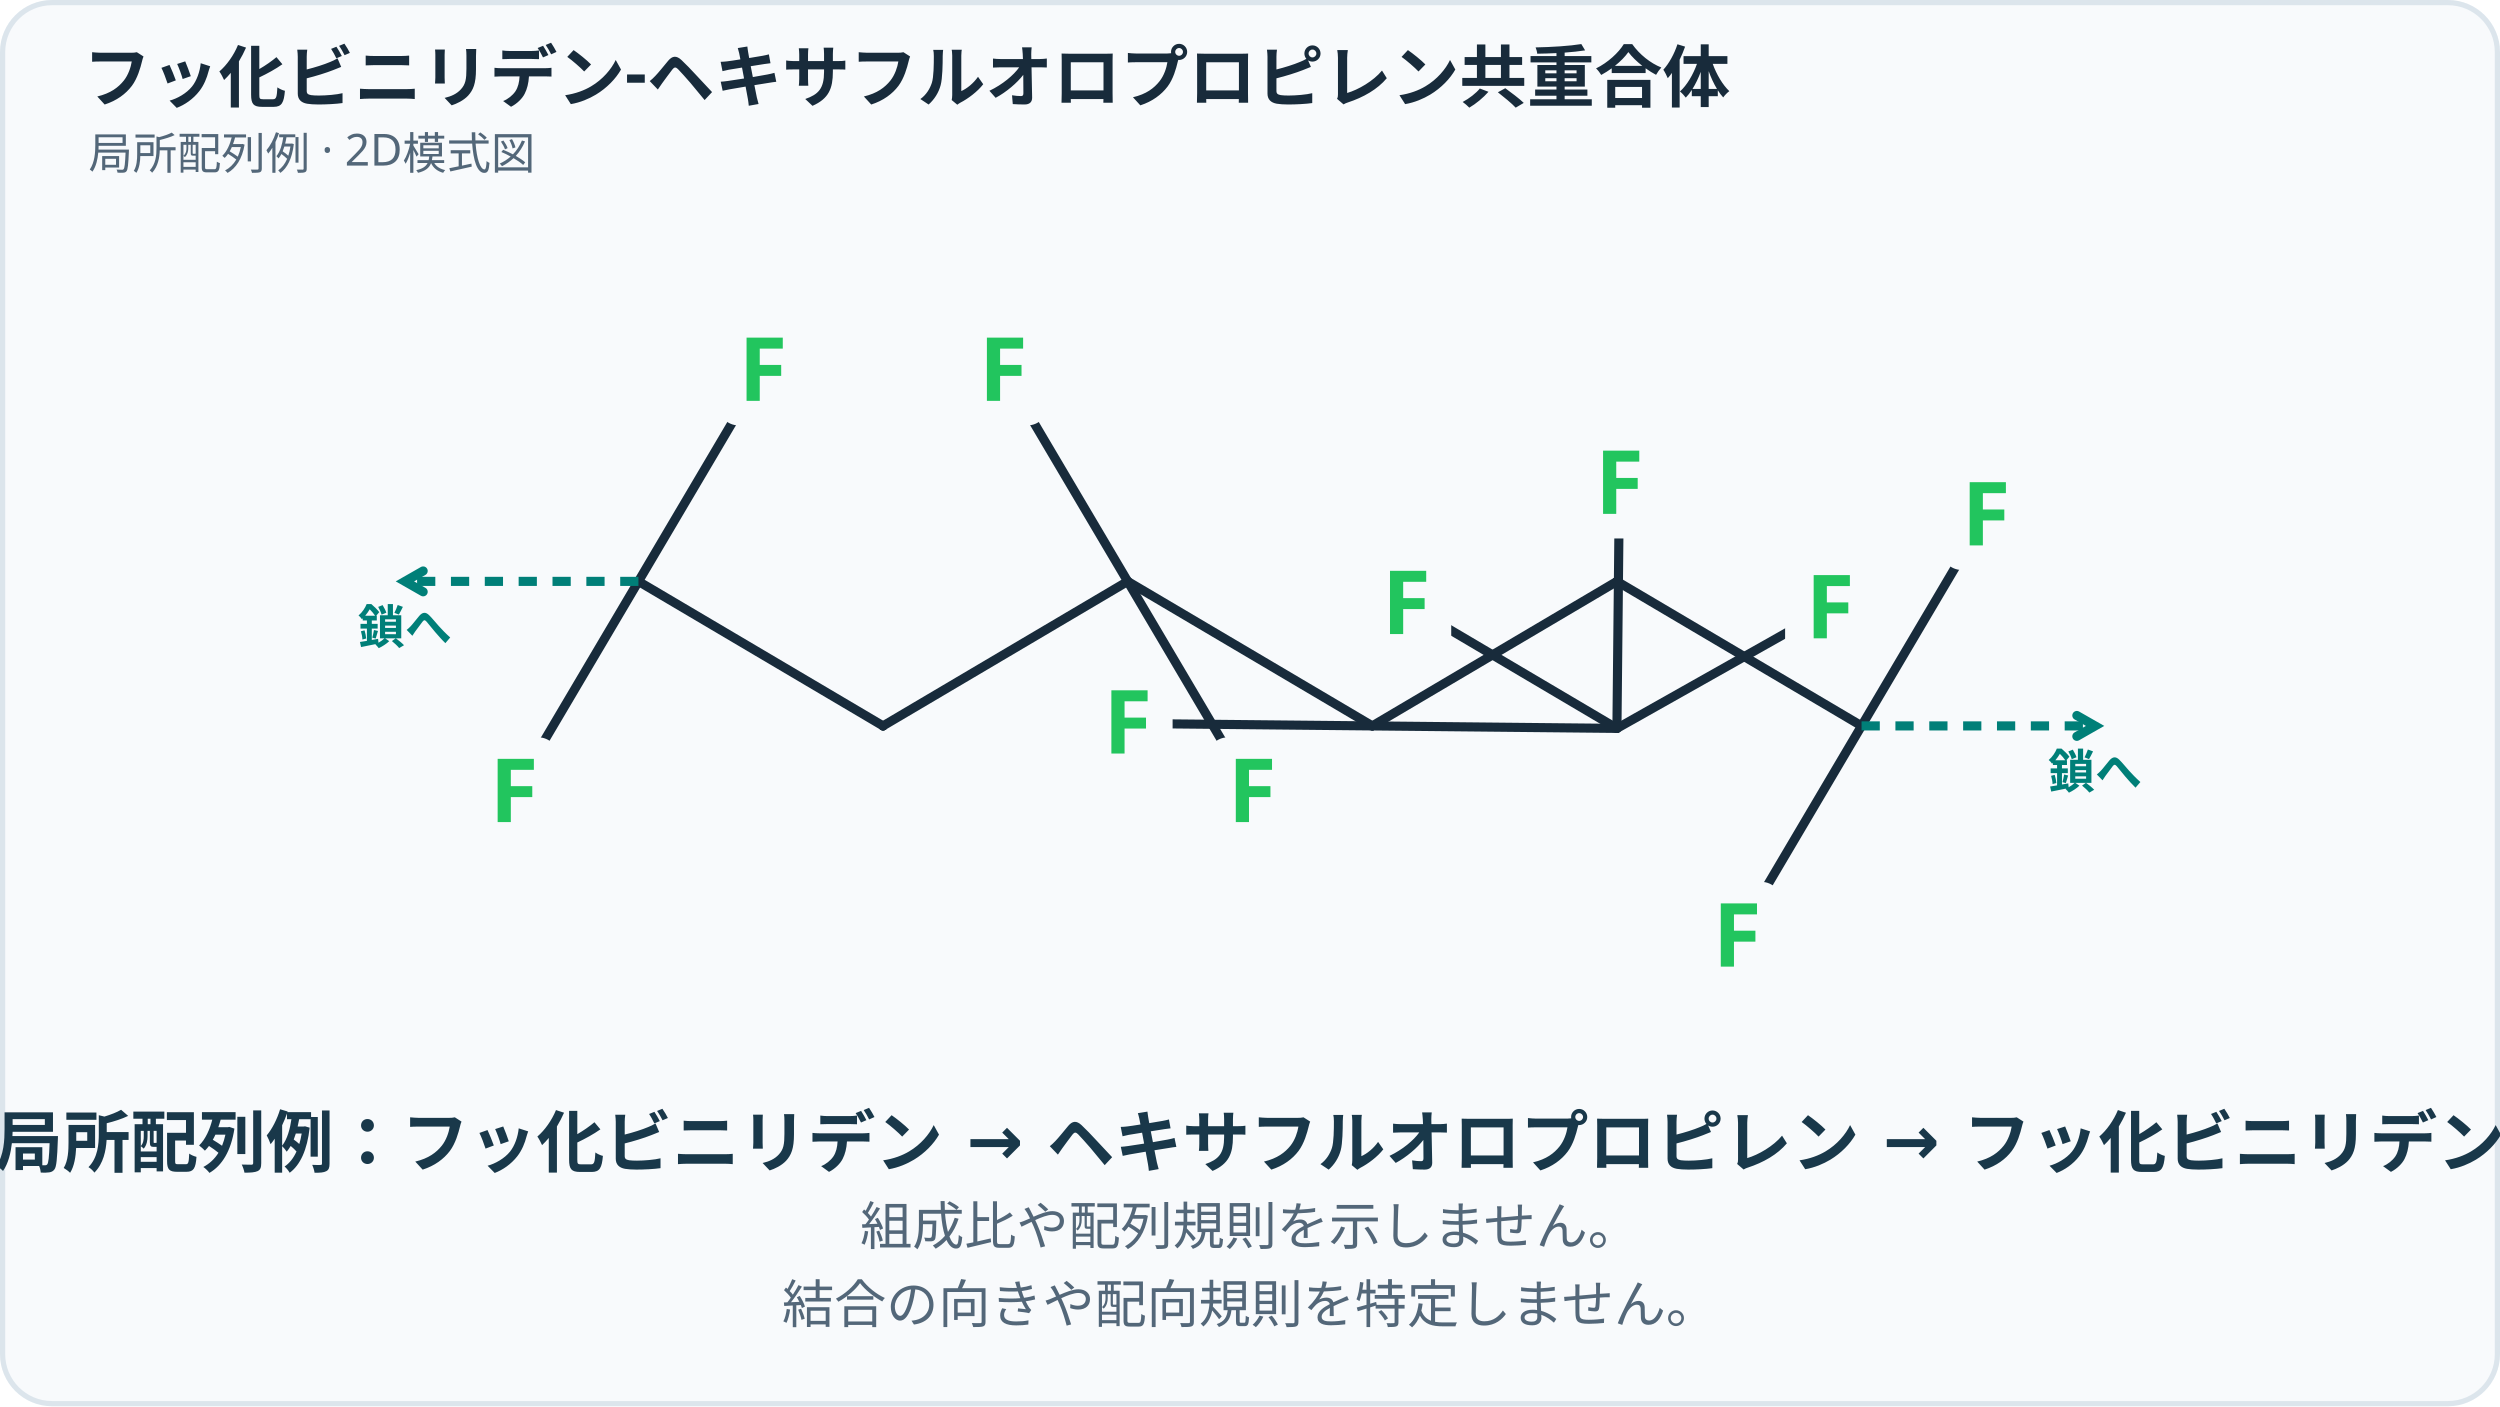
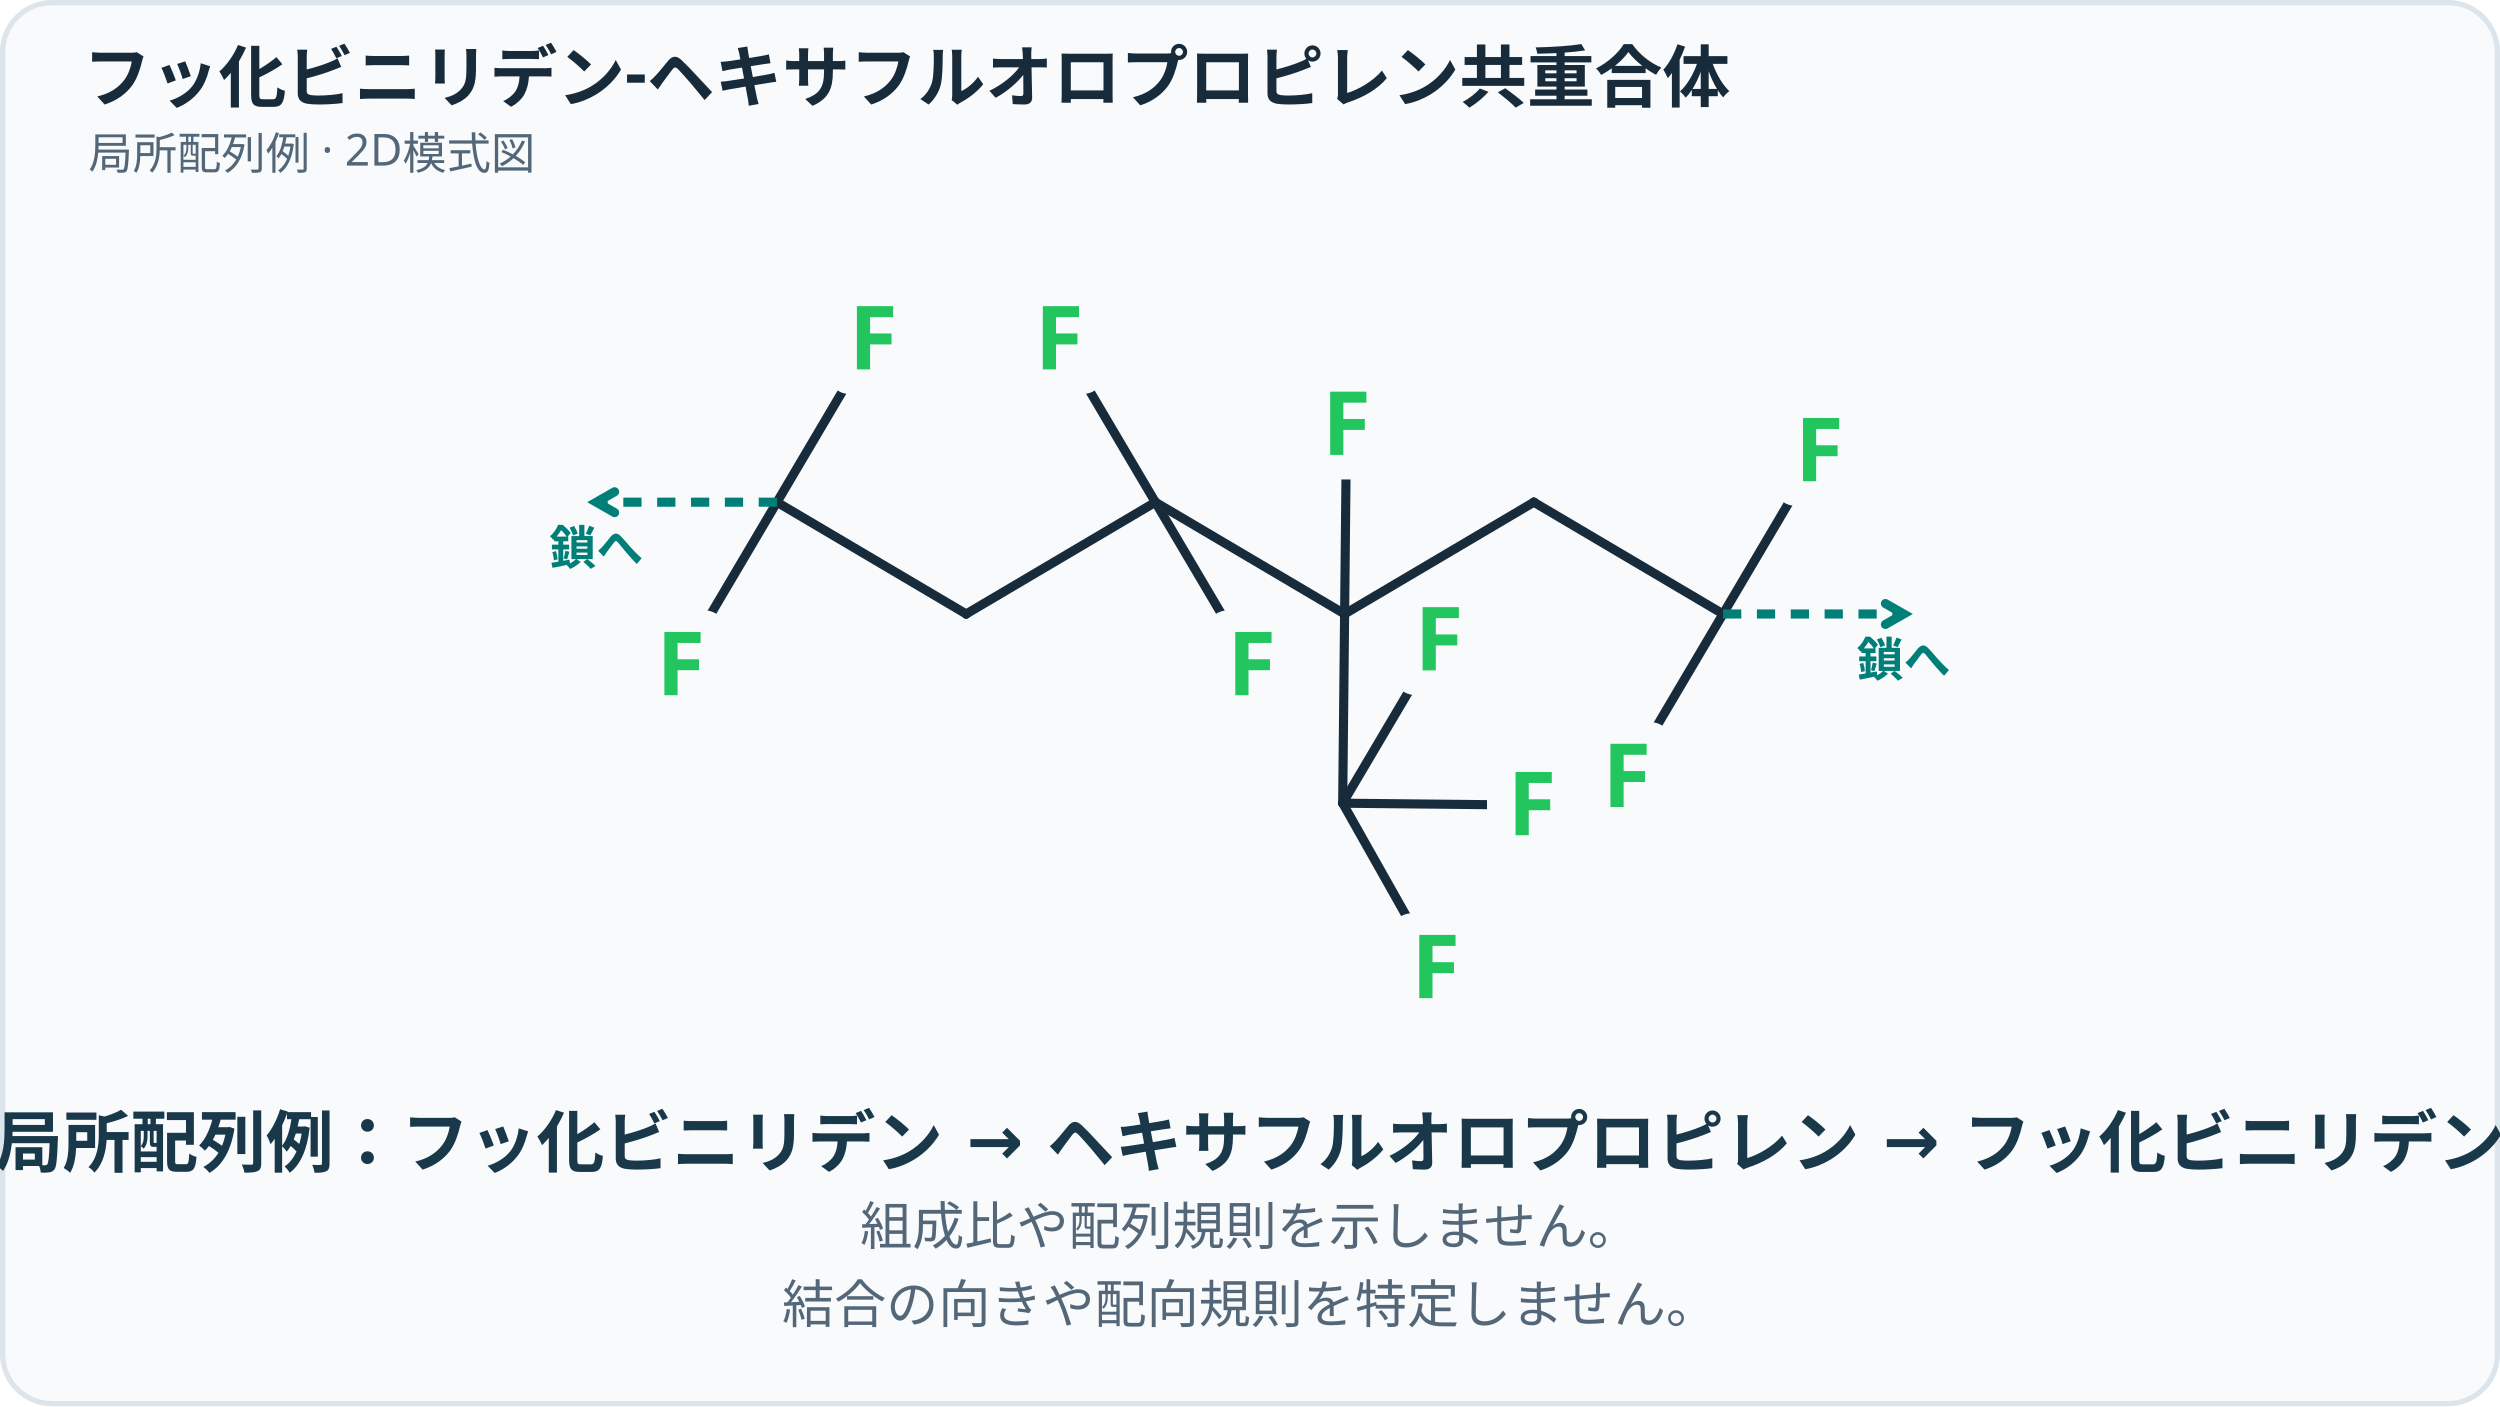
- <svg xmlns="http://www.w3.org/2000/svg" viewBox="0 0 960 540" role="img" aria-labelledby="polymer-title polymer-description" data-polymer-id="vinylidene-fluoride-hexafluoropropylene-copolymer" data-generator-version="task8-2d-v3" data-structure-source-commit="3050fed9c89f16aed19c2323db94fef5f9f9765e" data-representation-type="copolymer-local-motif" data-atom-count="21" data-bond-count="20">
+ <svg xmlns="http://www.w3.org/2000/svg" viewBox="0 0 960 540" role="img" aria-labelledby="polymer-title polymer-description" data-polymer-id="vinylidene-fluoride-hexafluoropropylene-copolymer" data-generator-version="task8-2d-v4" data-structure-source-commit="3050fed9c89f16aed19c2323db94fef5f9f9765e" data-representation-type="copolymer-local-motif" data-atom-count="21" data-bond-count="20">
  <rect width="960" height="540" rx="20" fill="#f8fafc" />
  <rect x="1" y="1" width="958" height="538" rx="19" fill="none" stroke="#dce5ec" stroke-width="2" />
  <text class="figure-title" x="32" y="39" font-family="sans-serif" font-size="26" font-weight="750" fill="#182b3b">フッ化ビニリデン-ヘキサフルオロプロピレン共重合体</text>
  <text class="figure-kicker" x="34" y="65" font-family="sans-serif" font-size="17" fill="#536779">局所配列例 · 2D模式図</text>
  <g class="chemical-bonds" fill="none" stroke="#182b3b" stroke-width="3.5" stroke-linecap="round" stroke-linejoin="round">
    <g class="bond" data-bond-ref="unit-0.a0::unit-0.a1" data-atom-a="unit-0.a0" data-atom-b="unit-0.a1" data-bond-order="1">
-       <path d="M339.09 278.75L245.16 223.25" />
+       <path d="M371.01 235.77L298.35 192.84" />
    </g>
    <g class="bond" data-bond-ref="unit-0.a1::unit-0.a2" data-atom-a="unit-0.a1" data-atom-b="unit-0.a2" data-bond-order="1">
-       <path d="M245.16 223.25L205.63 290.14" />
+       <path d="M298.35 192.84L269.65 241.41" />
    </g>
    <g class="bond" data-bond-ref="unit-0.a1::unit-0.a3" data-atom-a="unit-0.a1" data-atom-b="unit-0.a3" data-bond-order="1">
-       <path d="M245.16 223.25L284.68 156.35" />
+       <path d="M298.35 192.84L327.05 144.26" />
    </g>
    <g class="bond" data-bond-ref="unit-0.a0::unit-0.a4" data-atom-a="unit-0.a0" data-atom-b="unit-0.a4" data-bond-order="1">
-       <path d="M339.09 278.75L339.09 278.75" />
+       <path d="M371.01 235.77L371.01 235.77" />
    </g>
    <g class="bond" data-bond-ref="unit-0.a0::unit-0.a5" data-atom-a="unit-0.a0" data-atom-b="unit-0.a5" data-bond-order="1">
-       <path d="M339.09 278.75L339.09 278.75" />
+       <path d="M371.01 235.77L371.01 235.77" />
    </g>
    <g class="bond" data-bond-ref="unit-1.a0::unit-1.a1" data-atom-a="unit-1.a0" data-atom-b="unit-1.a1" data-bond-order="1">
-       <path d="M433.03 223.25L526.97 278.75" />
+       <path d="M443.67 192.84L516.33 235.77" />
    </g>
    <g class="bond" data-bond-ref="unit-1.a1::unit-1.a2" data-atom-a="unit-1.a1" data-atom-b="unit-1.a2" data-bond-order="1">
-       <path d="M526.97 278.75L620.9 279.7" />
+       <path d="M516.33 235.77L515.59 308.43" />
    </g>
    <g class="bond" data-bond-ref="unit-1.a0::unit-1.a3" data-atom-a="unit-1.a0" data-atom-b="unit-1.a3" data-bond-order="1">
-       <path d="M433.03 223.25L393.5 156.35" />
+       <path d="M443.67 192.84L414.97 144.26" />
    </g>
    <g class="bond" data-bond-ref="unit-1.a0::unit-1.a4" data-atom-a="unit-1.a0" data-atom-b="unit-1.a4" data-bond-order="1">
-       <path d="M433.03 223.25L472.56 290.14" />
+       <path d="M443.67 192.84L472.37 241.41" />
    </g>
    <g class="bond" data-bond-ref="unit-1.a1::unit-1.a5" data-atom-a="unit-1.a1" data-atom-b="unit-1.a5" data-bond-order="1">
-       <path d="M526.97 278.75L449.28 277.97" />
+       <path d="M516.33 235.77L516.9 179.36" />
    </g>
    <g class="bond" data-bond-ref="unit-1.a2::unit-1.a6" data-atom-a="unit-1.a2" data-atom-b="unit-1.a6" data-bond-order="1">
-       <path d="M620.9 279.7L554.01 240.18" />
+       <path d="M515.59 308.43L544.3 259.86" />
    </g>
    <g class="bond" data-bond-ref="unit-1.a2::unit-1.a7" data-atom-a="unit-1.a2" data-atom-b="unit-1.a7" data-bond-order="1">
-       <path d="M620.9 279.7L621.69 202.01" />
+       <path d="M515.59 308.43L572.01 309" />
    </g>
    <g class="bond" data-bond-ref="unit-1.a2::unit-1.a8" data-atom-a="unit-1.a2" data-atom-b="unit-1.a8" data-bond-order="1">
-       <path d="M620.9 279.7L688.58 241.54" />
+       <path d="M515.59 308.43L543.31 357.57" />
    </g>
    <g class="bond" data-bond-ref="unit-2.a0::unit-2.a1" data-atom-a="unit-2.a0" data-atom-b="unit-2.a1" data-bond-order="1">
-       <path d="M620.91 223.25L714.84 278.75" />
+       <path d="M588.99 192.84L661.65 235.77" />
    </g>
    <g class="bond" data-bond-ref="unit-2.a1::unit-2.a2" data-atom-a="unit-2.a1" data-atom-b="unit-2.a2" data-bond-order="1">
-       <path d="M714.84 278.75L754.37 211.86" />
+       <path d="M661.65 235.77L690.35 187.2" />
    </g>
    <g class="bond" data-bond-ref="unit-2.a1::unit-2.a3" data-atom-a="unit-2.a1" data-atom-b="unit-2.a3" data-bond-order="1">
-       <path d="M714.84 278.75L675.32 345.65" />
+       <path d="M661.65 235.77L632.95 284.35" />
    </g>
    <g class="bond" data-bond-ref="unit-2.a0::unit-2.a4" data-atom-a="unit-2.a0" data-atom-b="unit-2.a4" data-bond-order="1">
-       <path d="M620.91 223.25L620.91 223.25" />
+       <path d="M588.99 192.84L588.99 192.84" />
    </g>
    <g class="bond" data-bond-ref="unit-2.a0::unit-2.a5" data-atom-a="unit-2.a0" data-atom-b="unit-2.a5" data-bond-order="1">
-       <path d="M620.91 223.25L620.91 223.25" />
+       <path d="M588.99 192.84L588.99 192.84" />
    </g>
    <g class="bond" data-bond-ref="unit-0.a0::unit-1.a0" data-atom-a="unit-0.a0" data-atom-b="unit-1.a0" data-bond-order="1">
-       <path d="M339.09 278.75L433.03 223.25" />
+       <path d="M371.01 235.77L443.67 192.84" />
    </g>
    <g class="bond" data-bond-ref="unit-1.a1::unit-2.a0" data-atom-a="unit-1.a1" data-atom-b="unit-2.a0" data-bond-order="1">
-       <path d="M526.97 278.75L620.91 223.25" />
+       <path d="M516.33 235.77L588.99 192.84" />
    </g>
  </g>
  <g class="aromatic-rings" data-aromatic-cycle-count="0" />
  <g class="continuations">
    <g class="continuation-port" data-port-id="left" data-port-atom-ref="unit-0.a1" data-connection-type="C-C" data-external-bond-order="1" data-partner-element="C">
-       <path d="M245.16 223.25L155.49 223.25" fill="none" stroke="#007f78" stroke-width="3.5" stroke-dasharray="7 6" />
-       <path d="M162.49 227.25L155.49 223.25L162.49 219.25" fill="none" stroke="#007f78" stroke-width="3.5" stroke-linecap="round" />
-       <text class="continuation-label" data-port-label-for="left" x="155.49" y="247.25" text-anchor="middle" font-family="sans-serif" font-size="18" font-weight="700" fill="#007f78">鎖へ</text>
+       <path d="M298.35 192.84L229 192.84" fill="none" stroke="#007f78" stroke-width="3.5" stroke-dasharray="7 6" />
+       <path d="M236 196.84L229 192.84L236 188.84" fill="none" stroke="#007f78" stroke-width="3.5" stroke-linecap="round" />
+       <text class="continuation-label" data-port-label-for="left" x="229" y="216.84" text-anchor="middle" font-family="sans-serif" font-size="18" font-weight="700" fill="#007f78">鎖へ</text>
    </g>
    <g class="continuation-port" data-port-id="right" data-port-atom-ref="unit-2.a1" data-connection-type="C-C" data-external-bond-order="1" data-partner-element="C">
-       <path d="M714.84 278.75L804.51 278.75" fill="none" stroke="#007f78" stroke-width="3.5" stroke-dasharray="7 6" />
-       <path d="M797.51 274.75L804.51 278.75L797.51 282.75" fill="none" stroke="#007f78" stroke-width="3.5" stroke-linecap="round" />
-       <text class="continuation-label" data-port-label-for="right" x="804.51" y="302.75" text-anchor="middle" font-family="sans-serif" font-size="18" font-weight="700" fill="#007f78">鎖へ</text>
+       <path d="M661.65 235.77L731 235.77" fill="none" stroke="#007f78" stroke-width="3.5" stroke-dasharray="7 6" />
+       <path d="M724 231.77L731 235.77L724 239.77" fill="none" stroke="#007f78" stroke-width="3.5" stroke-linecap="round" />
+       <text class="continuation-label" data-port-label-for="right" x="731" y="259.77" text-anchor="middle" font-family="sans-serif" font-size="18" font-weight="700" fill="#007f78">鎖へ</text>
    </g>
  </g>
  <g class="atom-labels">
    <g class="atom-map skeletal-carbon" data-atom-ref="unit-0.a0" data-element="C" data-display="skeletal-carbon-vertex" aria-hidden="true">
-       <circle cx="339.09" cy="278.75" r="2.5" fill="#182b3b" opacity=".001" />
+       <circle cx="371.01" cy="235.77" r="2.5" fill="#182b3b" opacity=".001" />
    </g>
    <g class="atom-map skeletal-carbon" data-atom-ref="unit-0.a1" data-element="C" data-display="skeletal-carbon-vertex" aria-hidden="true">
-       <circle cx="245.16" cy="223.25" r="2.5" fill="#182b3b" opacity=".001" />
+       <circle cx="298.35" cy="192.84" r="2.5" fill="#182b3b" opacity=".001" />
    </g>
    <g class="atom-map atom-label" data-atom-ref="unit-0.a2" data-element="F" data-display="element-label" data-label-atom-refs="unit-0.a2" aria-hidden="true">
-       <rect x="180.13" y="283.12" width="34.48" height="42" rx="8" fill="#f8fafc" />
-       <text x="197.37" y="315.68" text-anchor="middle" font-family="sans-serif" font-size="34" font-weight="750" fill="#22c55e">F</text>
+       <rect x="244.15" y="234.39" width="34.48" height="42" rx="8" fill="#f8fafc" />
+       <text x="261.39" y="266.95" text-anchor="middle" font-family="sans-serif" font-size="34" font-weight="750" fill="#22c55e">F</text>
    </g>
    <g class="atom-map atom-label" data-atom-ref="unit-0.a3" data-element="F" data-display="element-label" data-label-atom-refs="unit-0.a3" aria-hidden="true">
-       <rect x="275.71" y="121.37" width="34.48" height="42" rx="8" fill="#f8fafc" />
-       <text x="292.95" y="153.93" text-anchor="middle" font-family="sans-serif" font-size="34" font-weight="750" fill="#22c55e">F</text>
+       <rect x="318.08" y="109.28" width="34.48" height="42" rx="8" fill="#f8fafc" />
+       <text x="335.32" y="141.84" text-anchor="middle" font-family="sans-serif" font-size="34" font-weight="750" fill="#22c55e">F</text>
    </g>
    <g class="atom-map skeletal-carbon" data-atom-ref="unit-1.a0" data-element="C" data-display="skeletal-carbon-vertex" aria-hidden="true">
-       <circle cx="433.03" cy="223.25" r="2.5" fill="#182b3b" opacity=".001" />
+       <circle cx="443.67" cy="192.84" r="2.5" fill="#182b3b" opacity=".001" />
    </g>
    <g class="atom-map skeletal-carbon" data-atom-ref="unit-1.a1" data-element="C" data-display="skeletal-carbon-vertex" aria-hidden="true">
-       <circle cx="526.97" cy="278.75" r="2.5" fill="#182b3b" opacity=".001" />
+       <circle cx="516.33" cy="235.77" r="2.5" fill="#182b3b" opacity=".001" />
    </g>
    <g class="atom-map skeletal-carbon" data-atom-ref="unit-1.a2" data-element="C" data-display="skeletal-carbon-vertex" aria-hidden="true">
-       <circle cx="620.9" cy="279.7" r="2.5" fill="#182b3b" opacity=".001" />
+       <circle cx="515.59" cy="308.43" r="2.5" fill="#182b3b" opacity=".001" />
    </g>
    <g class="atom-map atom-label" data-atom-ref="unit-1.a3" data-element="F" data-display="element-label" data-label-atom-refs="unit-1.a3" aria-hidden="true">
-       <rect x="368" y="121.37" width="34.48" height="42" rx="8" fill="#f8fafc" />
-       <text x="385.24" y="153.93" text-anchor="middle" font-family="sans-serif" font-size="34" font-weight="750" fill="#22c55e">F</text>
+       <rect x="389.47" y="109.28" width="34.48" height="42" rx="8" fill="#f8fafc" />
+       <text x="406.71" y="141.84" text-anchor="middle" font-family="sans-serif" font-size="34" font-weight="750" fill="#22c55e">F</text>
    </g>
    <g class="atom-map atom-label" data-atom-ref="unit-1.a4" data-element="F" data-display="element-label" data-label-atom-refs="unit-1.a4" aria-hidden="true">
-       <rect x="463.58" y="283.12" width="34.48" height="42" rx="8" fill="#f8fafc" />
-       <text x="480.82" y="315.68" text-anchor="middle" font-family="sans-serif" font-size="34" font-weight="750" fill="#22c55e">F</text>
+       <rect x="463.39" y="234.39" width="34.48" height="42" rx="8" fill="#f8fafc" />
+       <text x="480.63" y="266.95" text-anchor="middle" font-family="sans-serif" font-size="34" font-weight="750" fill="#22c55e">F</text>
    </g>
    <g class="atom-map atom-label" data-atom-ref="unit-1.a5" data-element="F" data-display="element-label" data-label-atom-refs="unit-1.a5" aria-hidden="true">
-       <rect x="415.8" y="256.8" width="34.48" height="42" rx="8" fill="#f8fafc" />
-       <text x="433.04" y="289.36" text-anchor="middle" font-family="sans-serif" font-size="34" font-weight="750" fill="#22c55e">F</text>
+       <rect x="499.82" y="142.12" width="34.48" height="42" rx="8" fill="#f8fafc" />
+       <text x="517.06" y="174.68" text-anchor="middle" font-family="sans-serif" font-size="34" font-weight="750" fill="#22c55e">F</text>
    </g>
    <g class="atom-map atom-label" data-atom-ref="unit-1.a6" data-element="F" data-display="element-label" data-label-atom-refs="unit-1.a6" aria-hidden="true">
-       <rect x="522.79" y="210.92" width="34.48" height="42" rx="8" fill="#f8fafc" />
-       <text x="540.03" y="243.48" text-anchor="middle" font-family="sans-serif" font-size="34" font-weight="750" fill="#22c55e">F</text>
+       <rect x="535.32" y="224.87" width="34.48" height="42" rx="8" fill="#f8fafc" />
+       <text x="552.56" y="257.43" text-anchor="middle" font-family="sans-serif" font-size="34" font-weight="750" fill="#22c55e">F</text>
    </g>
    <g class="atom-map atom-label" data-atom-ref="unit-1.a7" data-element="F" data-display="element-label" data-label-atom-refs="unit-1.a7" aria-hidden="true">
-       <rect x="604.61" y="164.77" width="34.48" height="42" rx="8" fill="#f8fafc" />
-       <text x="621.85" y="197.33" text-anchor="middle" font-family="sans-serif" font-size="34" font-weight="750" fill="#22c55e">F</text>
+       <rect x="571.01" y="288.16" width="34.48" height="42" rx="8" fill="#f8fafc" />
+       <text x="588.25" y="320.72" text-anchor="middle" font-family="sans-serif" font-size="34" font-weight="750" fill="#22c55e">F</text>
    </g>
    <g class="atom-map atom-label" data-atom-ref="unit-1.a8" data-element="F" data-display="element-label" data-label-atom-refs="unit-1.a8" aria-hidden="true">
-       <rect x="685.48" y="212.56" width="34.48" height="42" rx="8" fill="#f8fafc" />
-       <text x="702.72" y="245.12" text-anchor="middle" font-family="sans-serif" font-size="34" font-weight="750" fill="#22c55e">F</text>
+       <rect x="534.05" y="350.72" width="34.48" height="42" rx="8" fill="#f8fafc" />
+       <text x="551.29" y="383.28" text-anchor="middle" font-family="sans-serif" font-size="34" font-weight="750" fill="#22c55e">F</text>
    </g>
    <g class="atom-map skeletal-carbon" data-atom-ref="unit-2.a0" data-element="C" data-display="skeletal-carbon-vertex" aria-hidden="true">
-       <circle cx="620.91" cy="223.25" r="2.5" fill="#182b3b" opacity=".001" />
+       <circle cx="588.99" cy="192.84" r="2.5" fill="#182b3b" opacity=".001" />
    </g>
    <g class="atom-map skeletal-carbon" data-atom-ref="unit-2.a1" data-element="C" data-display="skeletal-carbon-vertex" aria-hidden="true">
-       <circle cx="714.84" cy="278.75" r="2.5" fill="#182b3b" opacity=".001" />
+       <circle cx="661.65" cy="235.77" r="2.5" fill="#182b3b" opacity=".001" />
    </g>
    <g class="atom-map atom-label" data-atom-ref="unit-2.a2" data-element="F" data-display="element-label" data-label-atom-refs="unit-2.a2" aria-hidden="true">
-       <rect x="745.39" y="176.88" width="34.48" height="42" rx="8" fill="#f8fafc" />
-       <text x="762.63" y="209.44" text-anchor="middle" font-family="sans-serif" font-size="34" font-weight="750" fill="#22c55e">F</text>
+       <rect x="681.37" y="152.22" width="34.48" height="42" rx="8" fill="#f8fafc" />
+       <text x="698.61" y="184.78" text-anchor="middle" font-family="sans-serif" font-size="34" font-weight="750" fill="#22c55e">F</text>
    </g>
    <g class="atom-map atom-label" data-atom-ref="unit-2.a3" data-element="F" data-display="element-label" data-label-atom-refs="unit-2.a3" aria-hidden="true">
-       <rect x="649.81" y="338.63" width="34.48" height="42" rx="8" fill="#f8fafc" />
-       <text x="667.05" y="371.19" text-anchor="middle" font-family="sans-serif" font-size="34" font-weight="750" fill="#22c55e">F</text>
+       <rect x="607.44" y="277.33" width="34.48" height="42" rx="8" fill="#f8fafc" />
+       <text x="624.68" y="309.89" text-anchor="middle" font-family="sans-serif" font-size="34" font-weight="750" fill="#22c55e">F</text>
    </g>
  </g>
  <text class="annotation primary" x="480" y="448" text-anchor="middle" font-family="sans-serif" font-size="26" font-weight="700" fill="#19384a">局所配列例：フッ化ビニリデン → ヘキサフルオロプロピレン → フッ化ビニリデン</text>
  <text class="annotation" x="480" y="478" text-anchor="middle" font-family="sans-serif" font-size="20" font-weight="500" fill="#536779">組成比や配列規則を示しません。</text>
  <text class="annotation" x="480" y="508" text-anchor="middle" font-family="sans-serif" font-size="20" font-weight="500" fill="#536779">結合の向きや配向規則を特定しません。</text>
</svg>
